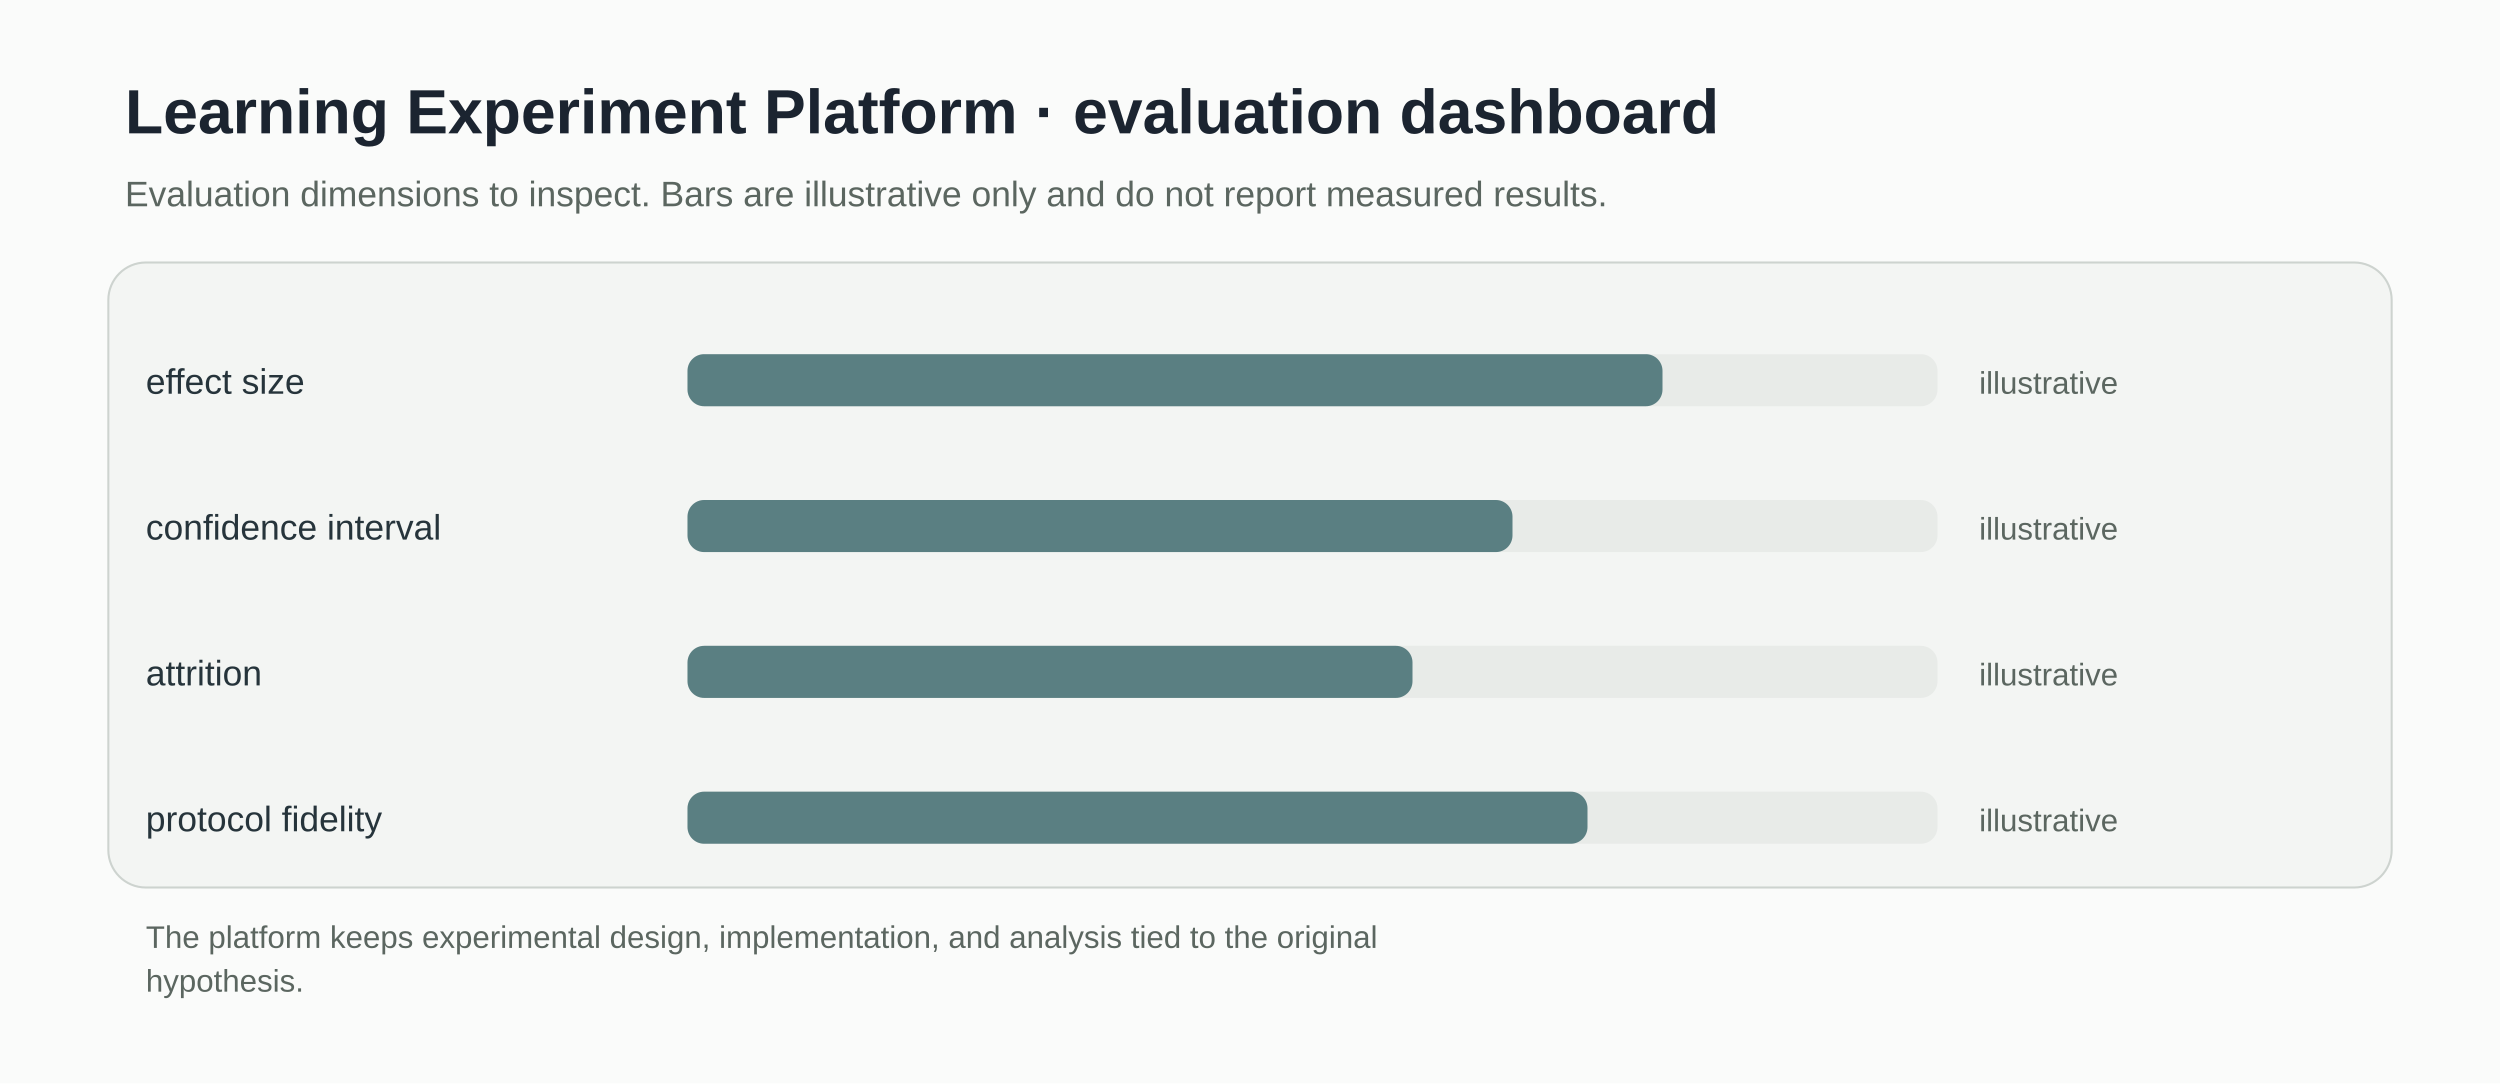
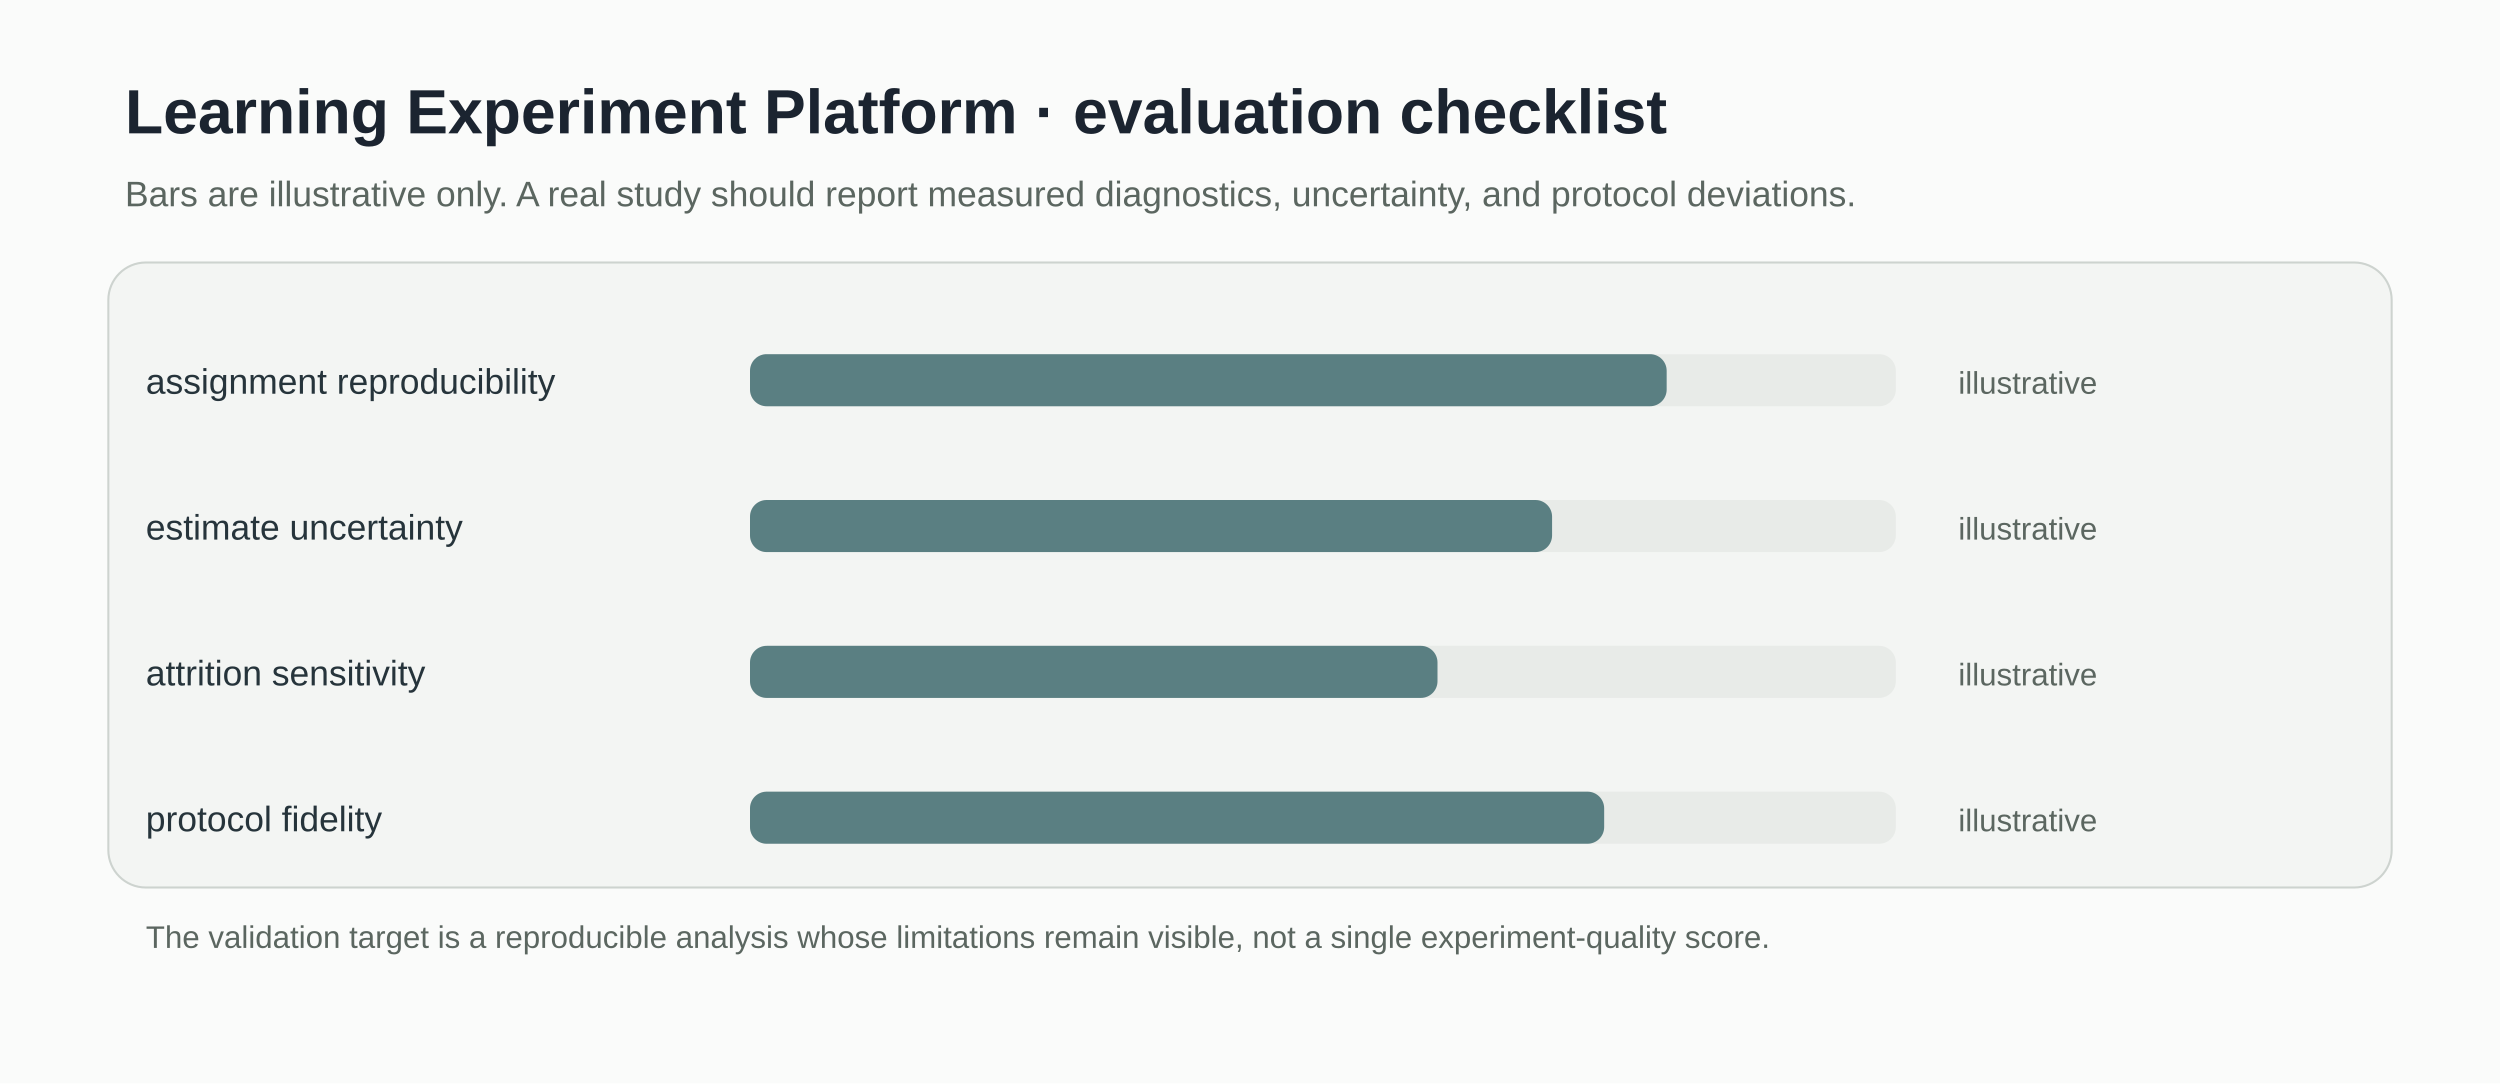
- <svg xmlns="http://www.w3.org/2000/svg" width="1200" height="520" viewBox="0 0 1200 520">
+ <svg xmlns="http://www.w3.org/2000/svg" width="1200" height="520" viewBox="0 0 1200 520" role="img" aria-labelledby="title desc">
  <rect width="100%" height="100%" fill="#FAFBFA" />
-   <text x="60" y="64" font-family="Arial, sans-serif" font-size="30" font-weight="700" fill="#1B2430">Learning Experiment Platform · evaluation dashboard</text>
-   <text x="60" y="99" font-family="Arial, sans-serif" font-size="17" fill="#5B6660">Evaluation dimensions to inspect. Bars are illustrative only and do not report measured results.</text>
+   <text x="60" y="64" font-family="Arial, sans-serif" font-size="30" font-weight="700" fill="#1B2430">Learning Experiment Platform · evaluation checklist</text>
+   <text x="60" y="99" font-family="Arial, sans-serif" font-size="17" fill="#5B6660">Bars are illustrative only. A real study should report measured diagnostics, uncertainty, and protocol deviations.</text>
  <rect x="52" y="126" width="1096" height="300" rx="18" fill="#F3F5F3" stroke="#CDD3CF" />
-   <text x="70" y="189" font-family="Arial, sans-serif" font-size="17" fill="#26343B">effect size</text>
-   <rect x="330" y="170" width="600" height="25" rx="8" fill="#E8EBE8" />
-   <rect x="330" y="170" width="468" height="25" rx="8" fill="#5A7F82" />
-   <text x="950" y="189" font-family="Arial, sans-serif" font-size="15" fill="#5B6660">illustrative</text>
-   <text x="70" y="259" font-family="Arial, sans-serif" font-size="17" fill="#26343B">confidence interval</text>
-   <rect x="330" y="240" width="600" height="25" rx="8" fill="#E8EBE8" />
-   <rect x="330" y="240" width="396" height="25" rx="8" fill="#5A7F82" />
-   <text x="950" y="259" font-family="Arial, sans-serif" font-size="15" fill="#5B6660">illustrative</text>
-   <text x="70" y="329" font-family="Arial, sans-serif" font-size="17" fill="#26343B">attrition</text>
-   <rect x="330" y="310" width="600" height="25" rx="8" fill="#E8EBE8" />
-   <rect x="330" y="310" width="348" height="25" rx="8" fill="#5A7F82" />
-   <text x="950" y="329" font-family="Arial, sans-serif" font-size="15" fill="#5B6660">illustrative</text>
-   <text x="70" y="399" font-family="Arial, sans-serif" font-size="17" fill="#26343B">protocol fidelity</text>
-   <rect x="330" y="380" width="600" height="25" rx="8" fill="#E8EBE8" />
-   <rect x="330" y="380" width="432" height="25" rx="8" fill="#5A7F82" />
-   <text x="950" y="399" font-family="Arial, sans-serif" font-size="15" fill="#5B6660">illustrative</text>
-   <text x="70" y="455" font-family="Arial, sans-serif" font-size="15" fill="#5B6660">The platform keeps experimental design, implementation, and analysis tied to the original</text>
-   <text x="70" y="476" font-family="Arial, sans-serif" font-size="15" fill="#5B6660">hypothesis.</text>
+   <text x="70" y="189" font-family="Arial" font-size="17" fill="#26343B">assignment reproducibility</text>
+   <rect x="360" y="170" width="550" height="25" rx="8" fill="#E8EBE8" />
+   <rect x="360" y="170" width="440" height="25" rx="8" fill="#5A7F82" />
+   <text x="940" y="189" font-family="Arial" font-size="15" fill="#5B6660">illustrative</text>
+   <text x="70" y="259" font-family="Arial" font-size="17" fill="#26343B">estimate uncertainty</text>
+   <rect x="360" y="240" width="550" height="25" rx="8" fill="#E8EBE8" />
+   <rect x="360" y="240" width="385" height="25" rx="8" fill="#5A7F82" />
+   <text x="940" y="259" font-family="Arial" font-size="15" fill="#5B6660">illustrative</text>
+   <text x="70" y="329" font-family="Arial" font-size="17" fill="#26343B">attrition sensitivity</text>
+   <rect x="360" y="310" width="550" height="25" rx="8" fill="#E8EBE8" />
+   <rect x="360" y="310" width="330" height="25" rx="8" fill="#5A7F82" />
+   <text x="940" y="329" font-family="Arial" font-size="15" fill="#5B6660">illustrative</text>
+   <text x="70" y="399" font-family="Arial" font-size="17" fill="#26343B">protocol fidelity</text>
+   <rect x="360" y="380" width="550" height="25" rx="8" fill="#E8EBE8" />
+   <rect x="360" y="380" width="410" height="25" rx="8" fill="#5A7F82" />
+   <text x="940" y="399" font-family="Arial" font-size="15" fill="#5B6660">illustrative</text>
+   <text x="70" y="455" font-family="Arial" font-size="15" fill="#5B6660">The validation target is a reproducible analysis whose limitations remain visible, not a single experiment-quality score.</text>
</svg>
